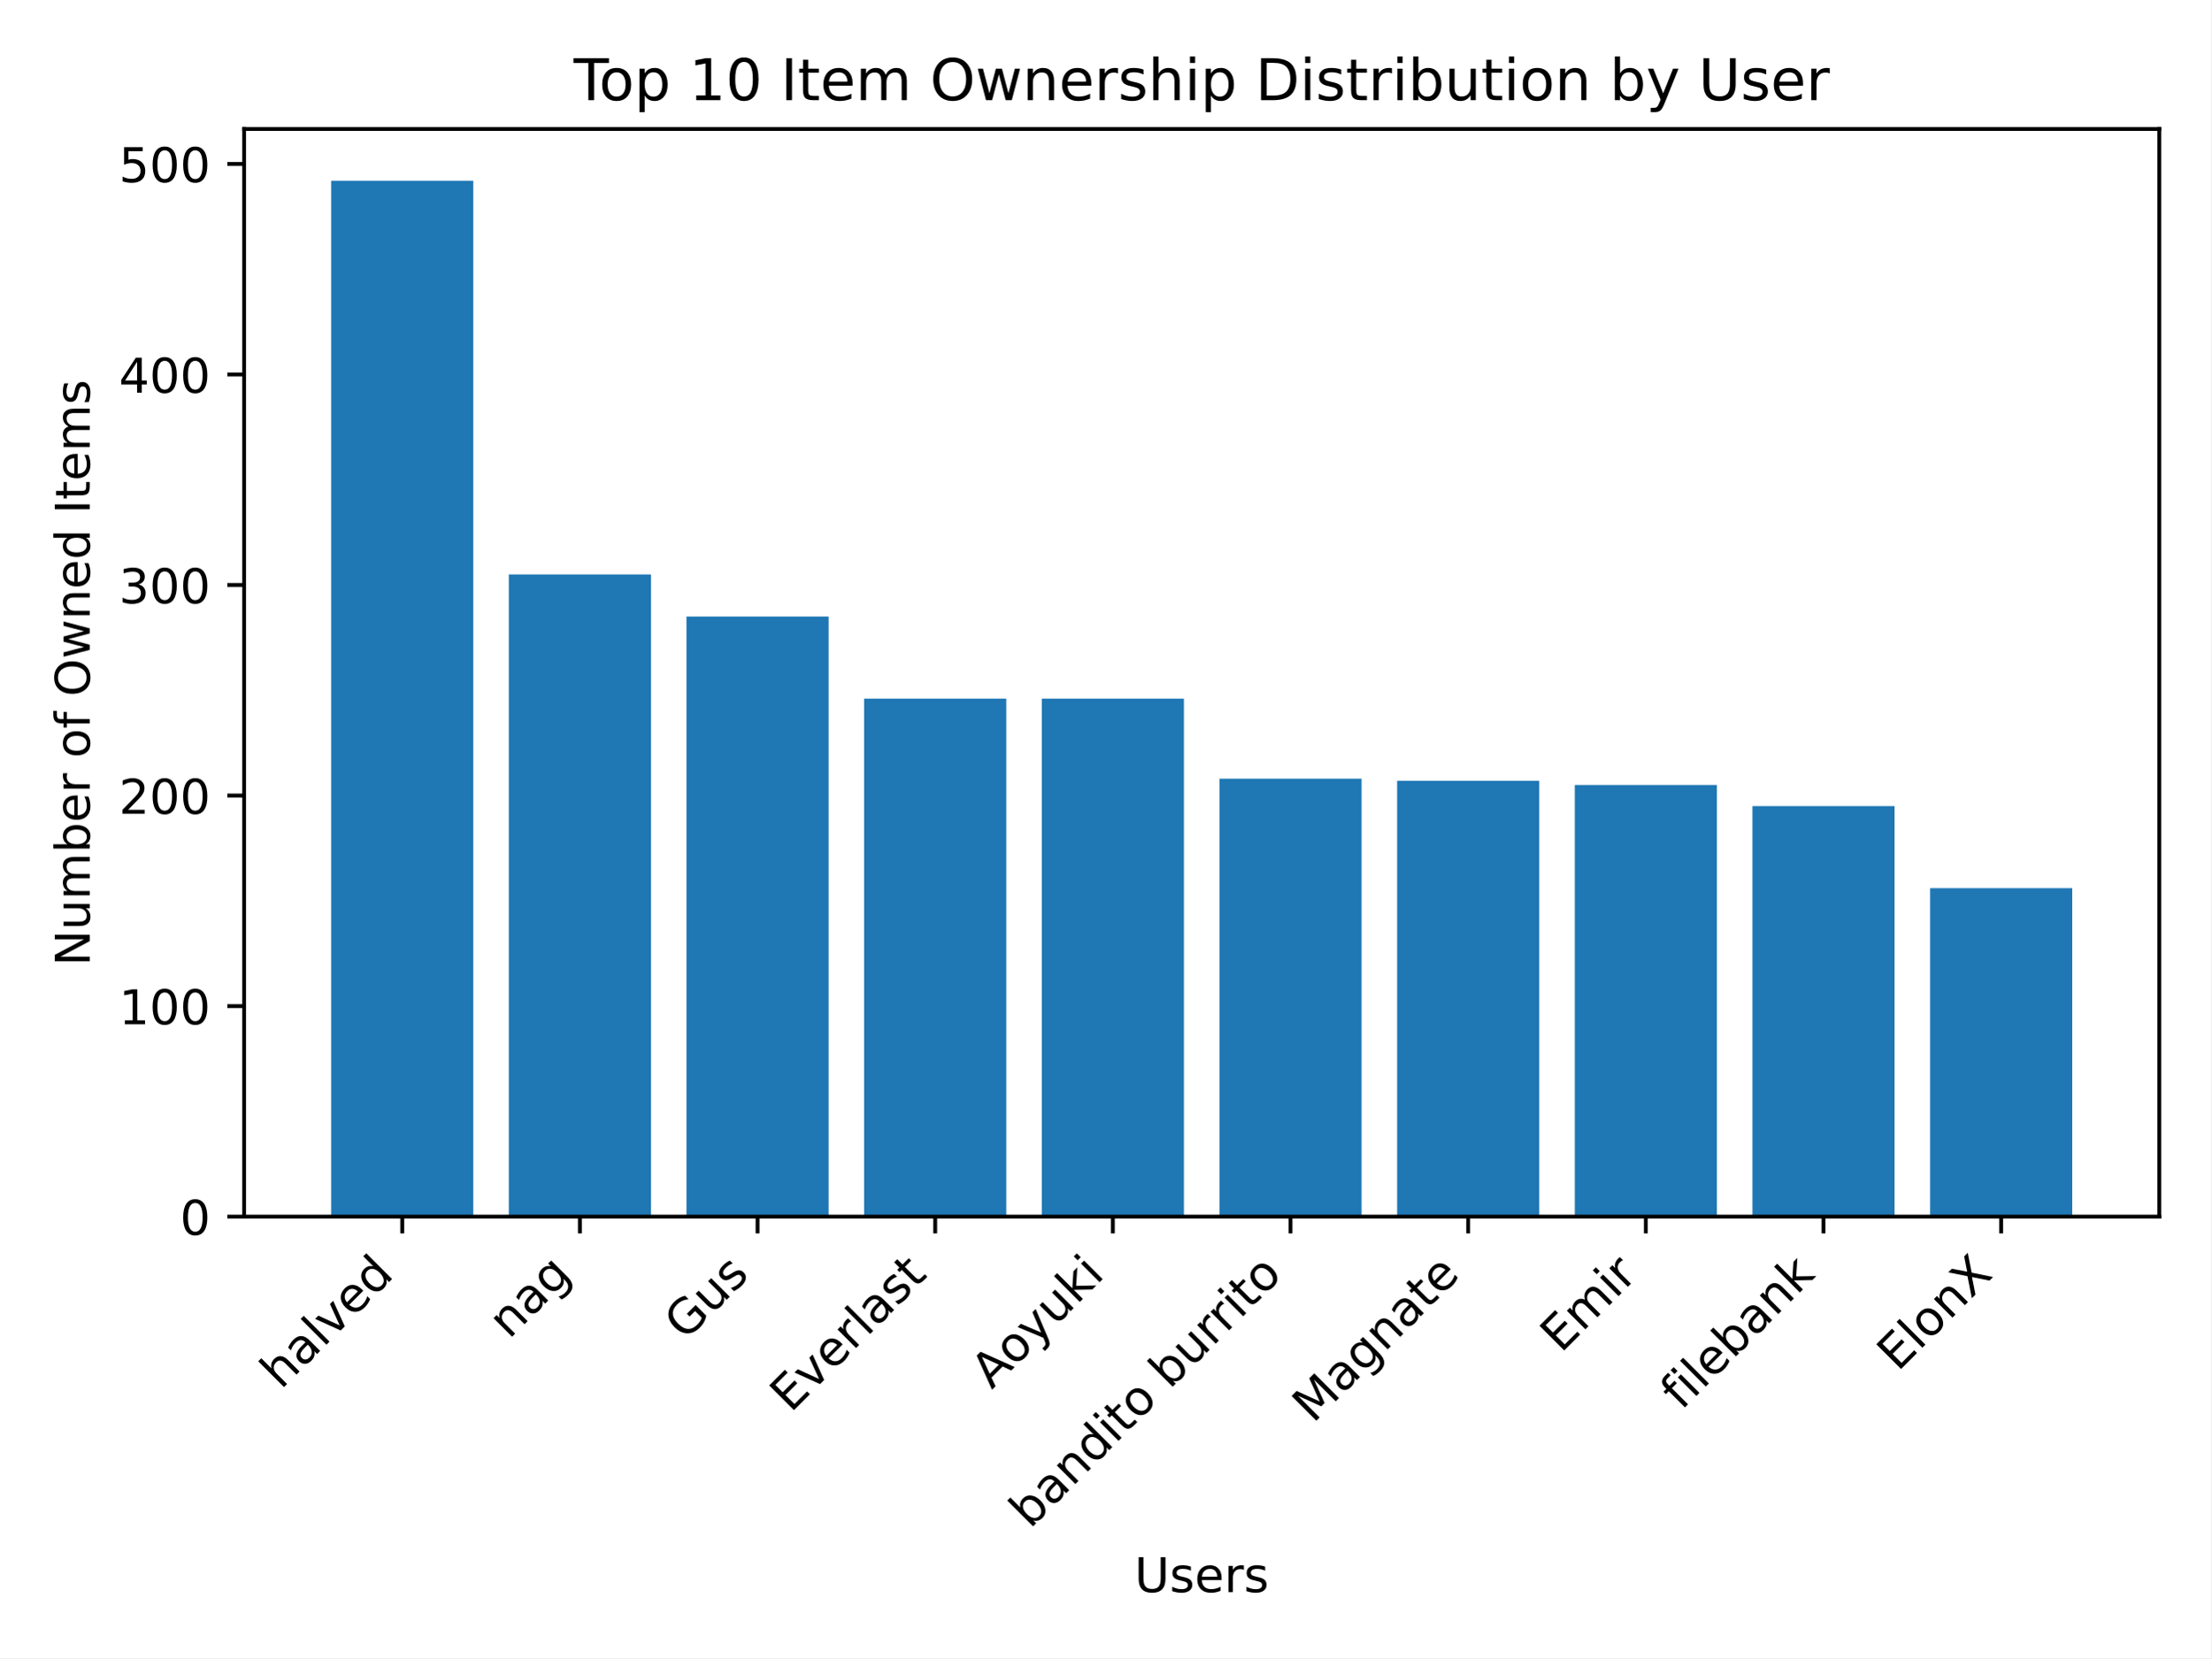
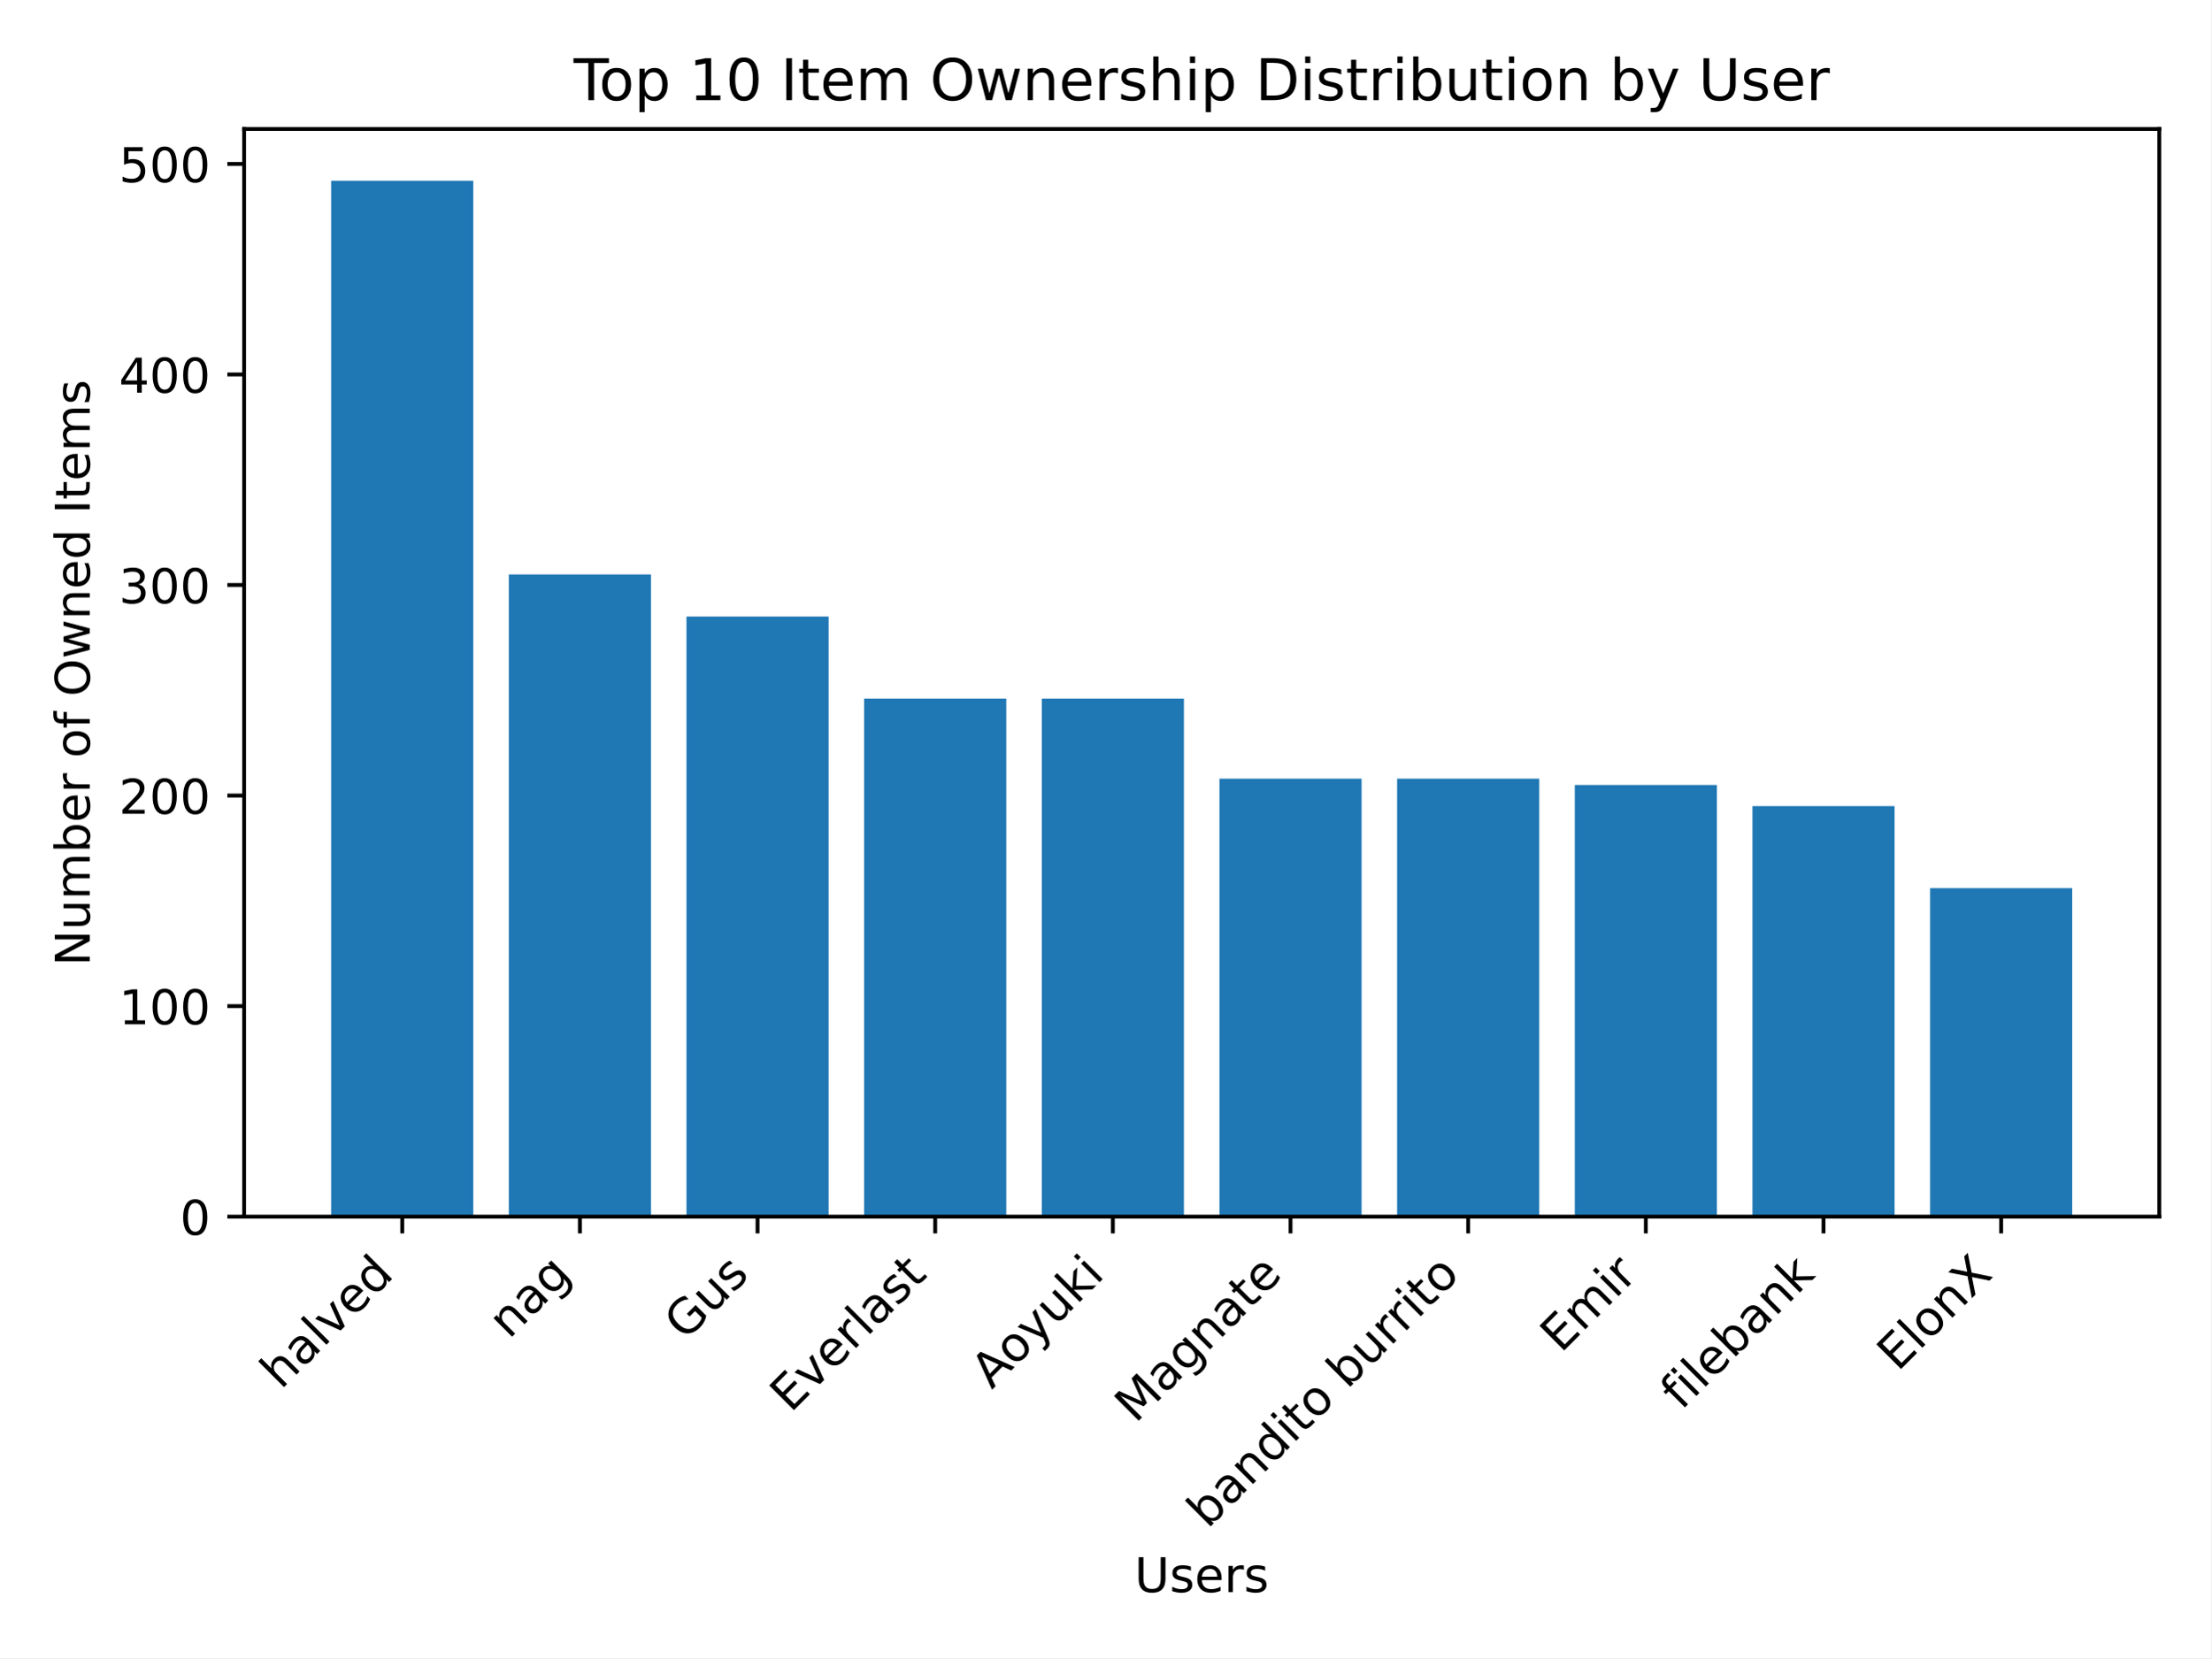
<svg xmlns="http://www.w3.org/2000/svg" xmlns:xlink="http://www.w3.org/1999/xlink" width="460.8pt" height="345.6pt" viewBox="0 0 460.8 345.6" version="1.1">
  <defs>
    <style type="text/css">*{stroke-linejoin: round; stroke-linecap: butt}</style>
  </defs>
  <g id="figure_1">
    <g id="patch_1">
      <path d="M 0 345.6  L 460.8 345.6  L 460.8 0  L 0 0  z " style="fill: #ffffff" />
    </g>
    <g id="axes_1">
      <g id="patch_2">
        <path d="M 50.87 253.581  L 450 253.581  L 450 26.88  L 50.87 26.88  z " style="fill: #ffffff" />
      </g>
      <g id="patch_3">
-         <path d="M 69.012 253.581  L 98.632 253.581  L 98.632 37.675  L 69.012 37.675  z " clip-path="url(#pf23dcf1ade)" style="fill: #1f77b4" />
+         <path d="M 69.012 253.581  L 98.632 253.581  L 98.632 37.675  L 69.012 37.675  z " clip-path="url(#p8bdafb3f10)" style="fill: #1f77b4" />
      </g>
      <g id="patch_4">
-         <path d="M 106.037 253.581  L 135.657 253.581  L 135.657 119.737  L 106.037 119.737  z " clip-path="url(#pf23dcf1ade)" style="fill: #1f77b4" />
+         <path d="M 106.037 253.581  L 135.657 253.581  L 135.657 119.737  L 106.037 119.737  z " clip-path="url(#p8bdafb3f10)" style="fill: #1f77b4" />
      </g>
      <g id="patch_5">
-         <path d="M 143.062 253.581  L 172.682 253.581  L 172.682 128.513  L 143.062 128.513  z " clip-path="url(#pf23dcf1ade)" style="fill: #1f77b4" />
+         <path d="M 143.062 253.581  L 172.682 253.581  L 172.682 128.513  L 143.062 128.513  z " clip-path="url(#p8bdafb3f10)" style="fill: #1f77b4" />
      </g>
      <g id="patch_6">
-         <path d="M 180.087 253.581  L 209.707 253.581  L 209.707 145.628  L 180.087 145.628  z " clip-path="url(#pf23dcf1ade)" style="fill: #1f77b4" />
+         <path d="M 180.087 253.581  L 209.707 253.581  L 209.707 145.628  L 180.087 145.628  z " clip-path="url(#p8bdafb3f10)" style="fill: #1f77b4" />
      </g>
      <g id="patch_7">
-         <path d="M 217.112 253.581  L 246.732 253.581  L 246.732 145.628  L 217.112 145.628  z " clip-path="url(#pf23dcf1ade)" style="fill: #1f77b4" />
+         <path d="M 217.112 253.581  L 246.732 253.581  L 246.732 145.628  L 217.112 145.628  z " clip-path="url(#p8bdafb3f10)" style="fill: #1f77b4" />
      </g>
      <g id="patch_8">
-         <path d="M 254.138 253.581  L 283.758 253.581  L 283.758 162.304  L 254.138 162.304  z " clip-path="url(#pf23dcf1ade)" style="fill: #1f77b4" />
+         <path d="M 254.138 253.581  L 283.758 253.581  L 283.758 162.304  L 254.138 162.304  z " clip-path="url(#p8bdafb3f10)" style="fill: #1f77b4" />
      </g>
      <g id="patch_9">
-         <path d="M 291.163 253.581  L 320.783 253.581  L 320.783 162.742  L 291.163 162.742  z " clip-path="url(#pf23dcf1ade)" style="fill: #1f77b4" />
+         <path d="M 291.163 253.581  L 320.783 253.581  L 320.783 162.304  L 291.163 162.304  z " clip-path="url(#p8bdafb3f10)" style="fill: #1f77b4" />
      </g>
      <g id="patch_10">
-         <path d="M 328.188 253.581  L 357.808 253.581  L 357.808 163.62  L 328.188 163.62  z " clip-path="url(#pf23dcf1ade)" style="fill: #1f77b4" />
+         <path d="M 328.188 253.581  L 357.808 253.581  L 357.808 163.62  L 328.188 163.62  z " clip-path="url(#p8bdafb3f10)" style="fill: #1f77b4" />
      </g>
      <g id="patch_11">
-         <path d="M 365.213 253.581  L 394.833 253.581  L 394.833 168.008  L 365.213 168.008  z " clip-path="url(#pf23dcf1ade)" style="fill: #1f77b4" />
+         <path d="M 365.213 253.581  L 394.833 253.581  L 394.833 168.008  L 365.213 168.008  z " clip-path="url(#p8bdafb3f10)" style="fill: #1f77b4" />
      </g>
      <g id="patch_12">
-         <path d="M 402.238 253.581  L 431.858 253.581  L 431.858 185.123  L 402.238 185.123  z " clip-path="url(#pf23dcf1ade)" style="fill: #1f77b4" />
+         <path d="M 402.238 253.581  L 431.858 253.581  L 431.858 185.123  L 402.238 185.123  z " clip-path="url(#p8bdafb3f10)" style="fill: #1f77b4" />
      </g>
      <g id="matplotlib.axis_1">
        <g id="xtick_1">
          <g id="line2d_1">
            <defs>
-               <path id="m40cb5163a6" d="M 0 0  L 0 3.5  " style="stroke: #000000; stroke-width: 0.8" />
+               <path id="m2447a735e4" d="M 0 0  L 0 3.5  " style="stroke: #000000; stroke-width: 0.8" />
            </defs>
            <g>
-               <use xlink:href="#m40cb5163a6" x="83.822" y="253.581" style="stroke: #000000; stroke-width: 0.8" />
+               <use xlink:href="#m2447a735e4" x="83.822" y="253.581" style="stroke: #000000; stroke-width: 0.8" />
            </g>
          </g>
          <g id="text_1">
            <g transform="translate(58.54764 289.7576) rotate(-45) scale(0.1 -0.1)">
              <defs>
                <path id="DejaVuSans-68" d="M 3513 2113  L 3513 0  L 2938 0  L 2938 2094  Q 2938 2591 2744 2837  Q 2550 3084 2163 3084  Q 1697 3084 1428 2787  Q 1159 2491 1159 1978  L 1159 0  L 581 0  L 581 4863  L 1159 4863  L 1159 2956  Q 1366 3272 1645 3428  Q 1925 3584 2291 3584  Q 2894 3584 3203 3211  Q 3513 2838 3513 2113  z " transform="scale(0.015625)" />
                <path id="DejaVuSans-61" d="M 2194 1759  Q 1497 1759 1228 1600  Q 959 1441 959 1056  Q 959 750 1161 570  Q 1363 391 1709 391  Q 2188 391 2477 730  Q 2766 1069 2766 1631  L 2766 1759  L 2194 1759  z M 3341 1997  L 3341 0  L 2766 0  L 2766 531  Q 2569 213 2275 61  Q 1981 -91 1556 -91  Q 1019 -91 701 211  Q 384 513 384 1019  Q 384 1609 779 1909  Q 1175 2209 1959 2209  L 2766 2209  L 2766 2266  Q 2766 2663 2505 2880  Q 2244 3097 1772 3097  Q 1472 3097 1187 3025  Q 903 2953 641 2809  L 641 3341  Q 956 3463 1253 3523  Q 1550 3584 1831 3584  Q 2591 3584 2966 3190  Q 3341 2797 3341 1997  z " transform="scale(0.015625)" />
                <path id="DejaVuSans-6c" d="M 603 4863  L 1178 4863  L 1178 0  L 603 0  L 603 4863  z " transform="scale(0.015625)" />
                <path id="DejaVuSans-76" d="M 191 3500  L 800 3500  L 1894 563  L 2988 3500  L 3597 3500  L 2284 0  L 1503 0  L 191 3500  z " transform="scale(0.015625)" />
                <path id="DejaVuSans-65" d="M 3597 1894  L 3597 1613  L 953 1613  Q 991 1019 1311 708  Q 1631 397 2203 397  Q 2534 397 2845 478  Q 3156 559 3463 722  L 3463 178  Q 3153 47 2828 -22  Q 2503 -91 2169 -91  Q 1331 -91 842 396  Q 353 884 353 1716  Q 353 2575 817 3079  Q 1281 3584 2069 3584  Q 2775 3584 3186 3129  Q 3597 2675 3597 1894  z M 3022 2063  Q 3016 2534 2758 2815  Q 2500 3097 2075 3097  Q 1594 3097 1305 2825  Q 1016 2553 972 2059  L 3022 2063  z " transform="scale(0.015625)" />
                <path id="DejaVuSans-64" d="M 2906 2969  L 2906 4863  L 3481 4863  L 3481 0  L 2906 0  L 2906 525  Q 2725 213 2448 61  Q 2172 -91 1784 -91  Q 1150 -91 751 415  Q 353 922 353 1747  Q 353 2572 751 3078  Q 1150 3584 1784 3584  Q 2172 3584 2448 3432  Q 2725 3281 2906 2969  z M 947 1747  Q 947 1113 1208 752  Q 1469 391 1925 391  Q 2381 391 2643 752  Q 2906 1113 2906 1747  Q 2906 2381 2643 2742  Q 2381 3103 1925 3103  Q 1469 3103 1208 2742  Q 947 2381 947 1747  z " transform="scale(0.015625)" />
              </defs>
              <use xlink:href="#DejaVuSans-68" />
              <use xlink:href="#DejaVuSans-61" transform="translate(63.37891 0)" />
              <use xlink:href="#DejaVuSans-6c" transform="translate(124.6582 0)" />
              <use xlink:href="#DejaVuSans-76" transform="translate(152.4414 0)" />
              <use xlink:href="#DejaVuSans-65" transform="translate(211.6211 0)" />
              <use xlink:href="#DejaVuSans-64" transform="translate(273.1445 0)" />
            </g>
          </g>
        </g>
        <g id="xtick_2">
          <g id="line2d_2">
            <g>
-               <use xlink:href="#m40cb5163a6" x="120.847" y="253.581" style="stroke: #000000; stroke-width: 0.8" />
+               <use xlink:href="#m2447a735e4" x="120.847" y="253.581" style="stroke: #000000; stroke-width: 0.8" />
            </g>
          </g>
          <g id="text_2">
            <g transform="translate(106.0732 279.257) rotate(-45) scale(0.1 -0.1)">
              <defs>
                <path id="DejaVuSans-6e" d="M 3513 2113  L 3513 0  L 2938 0  L 2938 2094  Q 2938 2591 2744 2837  Q 2550 3084 2163 3084  Q 1697 3084 1428 2787  Q 1159 2491 1159 1978  L 1159 0  L 581 0  L 581 3500  L 1159 3500  L 1159 2956  Q 1366 3272 1645 3428  Q 1925 3584 2291 3584  Q 2894 3584 3203 3211  Q 3513 2838 3513 2113  z " transform="scale(0.015625)" />
                <path id="DejaVuSans-67" d="M 2906 1791  Q 2906 2416 2648 2759  Q 2391 3103 1925 3103  Q 1463 3103 1205 2759  Q 947 2416 947 1791  Q 947 1169 1205 825  Q 1463 481 1925 481  Q 2391 481 2648 825  Q 2906 1169 2906 1791  z M 3481 434  Q 3481 -459 3084 -895  Q 2688 -1331 1869 -1331  Q 1566 -1331 1297 -1286  Q 1028 -1241 775 -1147  L 775 -588  Q 1028 -725 1275 -790  Q 1522 -856 1778 -856  Q 2344 -856 2625 -561  Q 2906 -266 2906 331  L 2906 616  Q 2728 306 2450 153  Q 2172 0 1784 0  Q 1141 0 747 490  Q 353 981 353 1791  Q 353 2603 747 3093  Q 1141 3584 1784 3584  Q 2172 3584 2450 3431  Q 2728 3278 2906 2969  L 2906 3500  L 3481 3500  L 3481 434  z " transform="scale(0.015625)" />
              </defs>
              <use xlink:href="#DejaVuSans-6e" />
              <use xlink:href="#DejaVuSans-61" transform="translate(63.37891 0)" />
              <use xlink:href="#DejaVuSans-67" transform="translate(124.6582 0)" />
            </g>
          </g>
        </g>
        <g id="xtick_3">
          <g id="line2d_3">
            <g>
-               <use xlink:href="#m40cb5163a6" x="157.872" y="253.581" style="stroke: #000000; stroke-width: 0.8" />
+               <use xlink:href="#m2447a735e4" x="157.872" y="253.581" style="stroke: #000000; stroke-width: 0.8" />
            </g>
          </g>
          <g id="text_3">
            <g transform="translate(142.758 279.5973) rotate(-45) scale(0.1 -0.1)">
              <defs>
                <path id="DejaVuSans-47" d="M 3809 666  L 3809 1919  L 2778 1919  L 2778 2438  L 4434 2438  L 4434 434  Q 4069 175 3628 42  Q 3188 -91 2688 -91  Q 1594 -91 976 548  Q 359 1188 359 2328  Q 359 3472 976 4111  Q 1594 4750 2688 4750  Q 3144 4750 3555 4637  Q 3966 4525 4313 4306  L 4313 3634  Q 3963 3931 3569 4081  Q 3175 4231 2741 4231  Q 1884 4231 1454 3753  Q 1025 3275 1025 2328  Q 1025 1384 1454 906  Q 1884 428 2741 428  Q 3075 428 3337 486  Q 3600 544 3809 666  z " transform="scale(0.015625)" />
                <path id="DejaVuSans-75" d="M 544 1381  L 544 3500  L 1119 3500  L 1119 1403  Q 1119 906 1312 657  Q 1506 409 1894 409  Q 2359 409 2629 706  Q 2900 1003 2900 1516  L 2900 3500  L 3475 3500  L 3475 0  L 2900 0  L 2900 538  Q 2691 219 2414 64  Q 2138 -91 1772 -91  Q 1169 -91 856 284  Q 544 659 544 1381  z M 1991 3584  L 1991 3584  z " transform="scale(0.015625)" />
                <path id="DejaVuSans-73" d="M 2834 3397  L 2834 2853  Q 2591 2978 2328 3040  Q 2066 3103 1784 3103  Q 1356 3103 1142 2972  Q 928 2841 928 2578  Q 928 2378 1081 2264  Q 1234 2150 1697 2047  L 1894 2003  Q 2506 1872 2764 1633  Q 3022 1394 3022 966  Q 3022 478 2636 193  Q 2250 -91 1575 -91  Q 1294 -91 989 -36  Q 684 19 347 128  L 347 722  Q 666 556 975 473  Q 1284 391 1588 391  Q 1994 391 2212 530  Q 2431 669 2431 922  Q 2431 1156 2273 1281  Q 2116 1406 1581 1522  L 1381 1569  Q 847 1681 609 1914  Q 372 2147 372 2553  Q 372 3047 722 3315  Q 1072 3584 1716 3584  Q 2034 3584 2315 3537  Q 2597 3491 2834 3397  z " transform="scale(0.015625)" />
              </defs>
              <use xlink:href="#DejaVuSans-47" />
              <use xlink:href="#DejaVuSans-75" transform="translate(77.49023 0)" />
              <use xlink:href="#DejaVuSans-73" transform="translate(140.8691 0)" />
            </g>
          </g>
        </g>
        <g id="xtick_4">
          <g id="line2d_4">
            <g>
-               <use xlink:href="#m40cb5163a6" x="194.897" y="253.581" style="stroke: #000000; stroke-width: 0.8" />
+               <use xlink:href="#m2447a735e4" x="194.897" y="253.581" style="stroke: #000000; stroke-width: 0.8" />
            </g>
          </g>
          <g id="text_4">
            <g transform="translate(164.7625 294.6178) rotate(-45) scale(0.1 -0.1)">
              <defs>
                <path id="DejaVuSans-45" d="M 628 4666  L 3578 4666  L 3578 4134  L 1259 4134  L 1259 2753  L 3481 2753  L 3481 2222  L 1259 2222  L 1259 531  L 3634 531  L 3634 0  L 628 0  L 628 4666  z " transform="scale(0.015625)" />
                <path id="DejaVuSans-72" d="M 2631 2963  Q 2534 3019 2420 3045  Q 2306 3072 2169 3072  Q 1681 3072 1420 2755  Q 1159 2438 1159 1844  L 1159 0  L 581 0  L 581 3500  L 1159 3500  L 1159 2956  Q 1341 3275 1631 3429  Q 1922 3584 2338 3584  Q 2397 3584 2469 3576  Q 2541 3569 2628 3553  L 2631 2963  z " transform="scale(0.015625)" />
                <path id="DejaVuSans-74" d="M 1172 4494  L 1172 3500  L 2356 3500  L 2356 3053  L 1172 3053  L 1172 1153  Q 1172 725 1289 603  Q 1406 481 1766 481  L 2356 481  L 2356 0  L 1766 0  Q 1100 0 847 248  Q 594 497 594 1153  L 594 3053  L 172 3053  L 172 3500  L 594 3500  L 594 4494  L 1172 4494  z " transform="scale(0.015625)" />
              </defs>
              <use xlink:href="#DejaVuSans-45" />
              <use xlink:href="#DejaVuSans-76" transform="translate(63.18359 0)" />
              <use xlink:href="#DejaVuSans-65" transform="translate(122.3633 0)" />
              <use xlink:href="#DejaVuSans-72" transform="translate(183.8867 0)" />
              <use xlink:href="#DejaVuSans-6c" transform="translate(225 0)" />
              <use xlink:href="#DejaVuSans-61" transform="translate(252.7832 0)" />
              <use xlink:href="#DejaVuSans-73" transform="translate(314.0625 0)" />
              <use xlink:href="#DejaVuSans-74" transform="translate(366.1621 0)" />
            </g>
          </g>
        </g>
        <g id="xtick_5">
          <g id="line2d_5">
            <g>
-               <use xlink:href="#m40cb5163a6" x="231.922" y="253.581" style="stroke: #000000; stroke-width: 0.8" />
+               <use xlink:href="#m2447a735e4" x="231.922" y="253.581" style="stroke: #000000; stroke-width: 0.8" />
            </g>
          </g>
          <g id="text_5">
            <g transform="translate(206.6865 289.7189) rotate(-45) scale(0.1 -0.1)">
              <defs>
                <path id="DejaVuSans-41" d="M 2188 4044  L 1331 1722  L 3047 1722  L 2188 4044  z M 1831 4666  L 2547 4666  L 4325 0  L 3669 0  L 3244 1197  L 1141 1197  L 716 0  L 50 0  L 1831 4666  z " transform="scale(0.015625)" />
                <path id="DejaVuSans-6f" d="M 1959 3097  Q 1497 3097 1228 2736  Q 959 2375 959 1747  Q 959 1119 1226 758  Q 1494 397 1959 397  Q 2419 397 2687 759  Q 2956 1122 2956 1747  Q 2956 2369 2687 2733  Q 2419 3097 1959 3097  z M 1959 3584  Q 2709 3584 3137 3096  Q 3566 2609 3566 1747  Q 3566 888 3137 398  Q 2709 -91 1959 -91  Q 1206 -91 779 398  Q 353 888 353 1747  Q 353 2609 779 3096  Q 1206 3584 1959 3584  z " transform="scale(0.015625)" />
                <path id="DejaVuSans-79" d="M 2059 -325  Q 1816 -950 1584 -1140  Q 1353 -1331 966 -1331  L 506 -1331  L 506 -850  L 844 -850  Q 1081 -850 1212 -737  Q 1344 -625 1503 -206  L 1606 56  L 191 3500  L 800 3500  L 1894 763  L 2988 3500  L 3597 3500  L 2059 -325  z " transform="scale(0.015625)" />
                <path id="DejaVuSans-6b" d="M 581 4863  L 1159 4863  L 1159 1991  L 2875 3500  L 3609 3500  L 1753 1863  L 3688 0  L 2938 0  L 1159 1709  L 1159 0  L 581 0  L 581 4863  z " transform="scale(0.015625)" />
                <path id="DejaVuSans-69" d="M 603 3500  L 1178 3500  L 1178 0  L 603 0  L 603 3500  z M 603 4863  L 1178 4863  L 1178 4134  L 603 4134  L 603 4863  z " transform="scale(0.015625)" />
              </defs>
              <use xlink:href="#DejaVuSans-41" />
              <use xlink:href="#DejaVuSans-6f" transform="translate(66.6582 0)" />
              <use xlink:href="#DejaVuSans-79" transform="translate(127.8398 0)" />
              <use xlink:href="#DejaVuSans-75" transform="translate(187.0195 0)" />
              <use xlink:href="#DejaVuSans-6b" transform="translate(250.3984 0)" />
              <use xlink:href="#DejaVuSans-69" transform="translate(308.3086 0)" />
            </g>
          </g>
        </g>
        <g id="xtick_6">
          <g id="line2d_6">
            <g>
-               <use xlink:href="#m40cb5163a6" x="268.948" y="253.581" style="stroke: #000000; stroke-width: 0.8" />
+               <use xlink:href="#m2447a735e4" x="268.948" y="253.581" style="stroke: #000000; stroke-width: 0.8" />
            </g>
          </g>
          <g id="text_6">
-             <g transform="translate(214.6506 318.7799) rotate(-45) scale(0.1 -0.1)">
+             <g transform="translate(236.6162 296.8143) rotate(-45) scale(0.1 -0.1)">
+               <defs>
+                 <path id="DejaVuSans-4d" d="M 628 4666  L 1569 4666  L 2759 1491  L 3956 4666  L 4897 4666  L 4897 0  L 4281 0  L 4281 4097  L 3078 897  L 2444 897  L 1241 4097  L 1241 0  L 628 0  L 628 4666  z " transform="scale(0.015625)" />
+               </defs>
+               <use xlink:href="#DejaVuSans-4d" />
+               <use xlink:href="#DejaVuSans-61" transform="translate(86.2793 0)" />
+               <use xlink:href="#DejaVuSans-67" transform="translate(147.5586 0)" />
+               <use xlink:href="#DejaVuSans-6e" transform="translate(211.0352 0)" />
+               <use xlink:href="#DejaVuSans-61" transform="translate(274.4141 0)" />
+               <use xlink:href="#DejaVuSans-74" transform="translate(335.6934 0)" />
+               <use xlink:href="#DejaVuSans-65" transform="translate(374.9023 0)" />
+             </g>
+           </g>
+         </g>
+         <g id="xtick_7">
+           <g id="line2d_7">
+             <g>
+               <use xlink:href="#m2447a735e4" x="305.973" y="253.581" style="stroke: #000000; stroke-width: 0.8" />
+             </g>
+           </g>
+           <g id="text_7">
+             <g transform="translate(251.6756 318.7799) rotate(-45) scale(0.1 -0.1)">
              <defs>
                <path id="DejaVuSans-62" d="M 3116 1747  Q 3116 2381 2855 2742  Q 2594 3103 2138 3103  Q 1681 3103 1420 2742  Q 1159 2381 1159 1747  Q 1159 1113 1420 752  Q 1681 391 2138 391  Q 2594 391 2855 752  Q 3116 1113 3116 1747  z M 1159 2969  Q 1341 3281 1617 3432  Q 1894 3584 2278 3584  Q 2916 3584 3314 3078  Q 3713 2572 3713 1747  Q 3713 922 3314 415  Q 2916 -91 2278 -91  Q 1894 -91 1617 61  Q 1341 213 1159 525  L 1159 0  L 581 0  L 581 4863  L 1159 4863  L 1159 2969  z " transform="scale(0.015625)" />
                <path id="DejaVuSans-20" transform="scale(0.015625)" />
              </defs>
              <use xlink:href="#DejaVuSans-62" />
              <use xlink:href="#DejaVuSans-61" transform="translate(63.47656 0)" />
              <use xlink:href="#DejaVuSans-6e" transform="translate(124.7559 0)" />
              <use xlink:href="#DejaVuSans-64" transform="translate(188.1348 0)" />
              <use xlink:href="#DejaVuSans-69" transform="translate(251.6113 0)" />
              <use xlink:href="#DejaVuSans-74" transform="translate(279.3945 0)" />
              <use xlink:href="#DejaVuSans-6f" transform="translate(318.6035 0)" />
              <use xlink:href="#DejaVuSans-20" transform="translate(379.7852 0)" />
              <use xlink:href="#DejaVuSans-62" transform="translate(411.5723 0)" />
              <use xlink:href="#DejaVuSans-75" transform="translate(475.0488 0)" />
              <use xlink:href="#DejaVuSans-72" transform="translate(538.4277 0)" />
              <use xlink:href="#DejaVuSans-72" transform="translate(577.791 0)" />
              <use xlink:href="#DejaVuSans-69" transform="translate(618.9043 0)" />
              <use xlink:href="#DejaVuSans-74" transform="translate(646.6875 0)" />
              <use xlink:href="#DejaVuSans-6f" transform="translate(685.8965 0)" />
            </g>
          </g>
        </g>
-         <g id="xtick_7">
-           <g id="line2d_7">
-             <g>
-               <use xlink:href="#m40cb5163a6" x="305.973" y="253.581" style="stroke: #000000; stroke-width: 0.8" />
-             </g>
-           </g>
-           <g id="text_7">
-             <g transform="translate(273.6412 296.8143) rotate(-45) scale(0.1 -0.1)">
-               <defs>
-                 <path id="DejaVuSans-4d" d="M 628 4666  L 1569 4666  L 2759 1491  L 3956 4666  L 4897 4666  L 4897 0  L 4281 0  L 4281 4097  L 3078 897  L 2444 897  L 1241 4097  L 1241 0  L 628 0  L 628 4666  z " transform="scale(0.015625)" />
-               </defs>
-               <use xlink:href="#DejaVuSans-4d" />
-               <use xlink:href="#DejaVuSans-61" transform="translate(86.2793 0)" />
-               <use xlink:href="#DejaVuSans-67" transform="translate(147.5586 0)" />
-               <use xlink:href="#DejaVuSans-6e" transform="translate(211.0352 0)" />
-               <use xlink:href="#DejaVuSans-61" transform="translate(274.4141 0)" />
-               <use xlink:href="#DejaVuSans-74" transform="translate(335.6934 0)" />
-               <use xlink:href="#DejaVuSans-65" transform="translate(374.9023 0)" />
-             </g>
-           </g>
-         </g>
        <g id="xtick_8">
          <g id="line2d_8">
            <g>
-               <use xlink:href="#m40cb5163a6" x="342.998" y="253.581" style="stroke: #000000; stroke-width: 0.8" />
+               <use xlink:href="#m2447a735e4" x="342.998" y="253.581" style="stroke: #000000; stroke-width: 0.8" />
            </g>
          </g>
          <g id="text_8">
            <g transform="translate(325.3001 282.1805) rotate(-45) scale(0.1 -0.1)">
              <defs>
                <path id="DejaVuSans-6d" d="M 3328 2828  Q 3544 3216 3844 3400  Q 4144 3584 4550 3584  Q 5097 3584 5394 3201  Q 5691 2819 5691 2113  L 5691 0  L 5113 0  L 5113 2094  Q 5113 2597 4934 2840  Q 4756 3084 4391 3084  Q 3944 3084 3684 2787  Q 3425 2491 3425 1978  L 3425 0  L 2847 0  L 2847 2094  Q 2847 2600 2669 2842  Q 2491 3084 2119 3084  Q 1678 3084 1418 2786  Q 1159 2488 1159 1978  L 1159 0  L 581 0  L 581 3500  L 1159 3500  L 1159 2956  Q 1356 3278 1631 3431  Q 1906 3584 2284 3584  Q 2666 3584 2933 3390  Q 3200 3197 3328 2828  z " transform="scale(0.015625)" />
              </defs>
              <use xlink:href="#DejaVuSans-45" />
              <use xlink:href="#DejaVuSans-6d" transform="translate(63.18359 0)" />
              <use xlink:href="#DejaVuSans-69" transform="translate(160.5957 0)" />
              <use xlink:href="#DejaVuSans-72" transform="translate(188.3789 0)" />
            </g>
          </g>
        </g>
        <g id="xtick_9">
          <g id="line2d_9">
            <g>
-               <use xlink:href="#m40cb5163a6" x="380.023" y="253.581" style="stroke: #000000; stroke-width: 0.8" />
+               <use xlink:href="#m2447a735e4" x="380.023" y="253.581" style="stroke: #000000; stroke-width: 0.8" />
            </g>
          </g>
          <g id="text_9">
            <g transform="translate(350.3849 294.1206) rotate(-45) scale(0.1 -0.1)">
              <defs>
                <path id="DejaVuSans-66" d="M 2375 4863  L 2375 4384  L 1825 4384  Q 1516 4384 1395 4259  Q 1275 4134 1275 3809  L 1275 3500  L 2222 3500  L 2222 3053  L 1275 3053  L 1275 0  L 697 0  L 697 3053  L 147 3053  L 147 3500  L 697 3500  L 697 3744  Q 697 4328 969 4595  Q 1241 4863 1831 4863  L 2375 4863  z " transform="scale(0.015625)" />
              </defs>
              <use xlink:href="#DejaVuSans-66" />
              <use xlink:href="#DejaVuSans-69" transform="translate(35.20508 0)" />
              <use xlink:href="#DejaVuSans-6c" transform="translate(62.98828 0)" />
              <use xlink:href="#DejaVuSans-65" transform="translate(90.77148 0)" />
              <use xlink:href="#DejaVuSans-62" transform="translate(152.2949 0)" />
              <use xlink:href="#DejaVuSans-61" transform="translate(215.7715 0)" />
              <use xlink:href="#DejaVuSans-6e" transform="translate(277.0508 0)" />
              <use xlink:href="#DejaVuSans-6b" transform="translate(340.4297 0)" />
            </g>
          </g>
        </g>
        <g id="xtick_10">
          <g id="line2d_10">
            <g>
-               <use xlink:href="#m40cb5163a6" x="417.048" y="253.581" style="stroke: #000000; stroke-width: 0.8" />
+               <use xlink:href="#m2447a735e4" x="417.048" y="253.581" style="stroke: #000000; stroke-width: 0.8" />
            </g>
          </g>
          <g id="text_10">
            <g transform="translate(395.4931 286.0375) rotate(-45) scale(0.1 -0.1)">
              <defs>
                <path id="DejaVuSans-58" d="M 403 4666  L 1081 4666  L 2241 2931  L 3406 4666  L 4084 4666  L 2584 2425  L 4184 0  L 3506 0  L 2194 1984  L 872 0  L 191 0  L 1856 2491  L 403 4666  z " transform="scale(0.015625)" />
              </defs>
              <use xlink:href="#DejaVuSans-45" />
              <use xlink:href="#DejaVuSans-6c" transform="translate(63.18359 0)" />
              <use xlink:href="#DejaVuSans-6f" transform="translate(90.9668 0)" />
              <use xlink:href="#DejaVuSans-6e" transform="translate(152.1484 0)" />
              <use xlink:href="#DejaVuSans-58" transform="translate(215.5273 0)" />
            </g>
          </g>
        </g>
        <g id="text_11">
          <g transform="translate(236.4342 331.8489) scale(0.1 -0.1)">
            <defs>
              <path id="DejaVuSans-55" d="M 556 4666  L 1191 4666  L 1191 1831  Q 1191 1081 1462 751  Q 1734 422 2344 422  Q 2950 422 3222 751  Q 3494 1081 3494 1831  L 3494 4666  L 4128 4666  L 4128 1753  Q 4128 841 3676 375  Q 3225 -91 2344 -91  Q 1459 -91 1007 375  Q 556 841 556 1753  L 556 4666  z " transform="scale(0.015625)" />
            </defs>
            <use xlink:href="#DejaVuSans-55" />
            <use xlink:href="#DejaVuSans-73" transform="translate(73.19336 0)" />
            <use xlink:href="#DejaVuSans-65" transform="translate(125.293 0)" />
            <use xlink:href="#DejaVuSans-72" transform="translate(186.8164 0)" />
            <use xlink:href="#DejaVuSans-73" transform="translate(227.9297 0)" />
          </g>
        </g>
      </g>
      <g id="matplotlib.axis_2">
        <g id="ytick_1">
          <g id="line2d_11">
            <defs>
-               <path id="me5377b6a39" d="M 0 0  L -3.5 0  " style="stroke: #000000; stroke-width: 0.8" />
+               <path id="m8c5fc224ef" d="M 0 0  L -3.5 0  " style="stroke: #000000; stroke-width: 0.8" />
            </defs>
            <g>
-               <use xlink:href="#me5377b6a39" x="50.87" y="253.581" style="stroke: #000000; stroke-width: 0.8" />
+               <use xlink:href="#m8c5fc224ef" x="50.87" y="253.581" style="stroke: #000000; stroke-width: 0.8" />
            </g>
          </g>
          <g id="text_12">
            <g transform="translate(37.5075 257.3798) scale(0.1 -0.1)">
              <defs>
                <path id="DejaVuSans-30" d="M 2034 4250  Q 1547 4250 1301 3770  Q 1056 3291 1056 2328  Q 1056 1369 1301 889  Q 1547 409 2034 409  Q 2525 409 2770 889  Q 3016 1369 3016 2328  Q 3016 3291 2770 3770  Q 2525 4250 2034 4250  z M 2034 4750  Q 2819 4750 3233 4129  Q 3647 3509 3647 2328  Q 3647 1150 3233 529  Q 2819 -91 2034 -91  Q 1250 -91 836 529  Q 422 1150 422 2328  Q 422 3509 836 4129  Q 1250 4750 2034 4750  z " transform="scale(0.015625)" />
              </defs>
              <use xlink:href="#DejaVuSans-30" />
            </g>
          </g>
        </g>
        <g id="ytick_2">
          <g id="line2d_12">
            <g>
-               <use xlink:href="#me5377b6a39" x="50.87" y="209.697" style="stroke: #000000; stroke-width: 0.8" />
+               <use xlink:href="#m8c5fc224ef" x="50.87" y="209.697" style="stroke: #000000; stroke-width: 0.8" />
            </g>
          </g>
          <g id="text_13">
            <g transform="translate(24.7825 213.4966) scale(0.1 -0.1)">
              <defs>
                <path id="DejaVuSans-31" d="M 794 531  L 1825 531  L 1825 4091  L 703 3866  L 703 4441  L 1819 4666  L 2450 4666  L 2450 531  L 3481 531  L 3481 0  L 794 0  L 794 531  z " transform="scale(0.015625)" />
              </defs>
              <use xlink:href="#DejaVuSans-31" />
              <use xlink:href="#DejaVuSans-30" transform="translate(63.62305 0)" />
              <use xlink:href="#DejaVuSans-30" transform="translate(127.2461 0)" />
            </g>
          </g>
        </g>
        <g id="ytick_3">
          <g id="line2d_13">
            <g>
-               <use xlink:href="#me5377b6a39" x="50.87" y="165.814" style="stroke: #000000; stroke-width: 0.8" />
+               <use xlink:href="#m8c5fc224ef" x="50.87" y="165.814" style="stroke: #000000; stroke-width: 0.8" />
            </g>
          </g>
          <g id="text_14">
            <g transform="translate(24.7825 169.6134) scale(0.1 -0.1)">
              <defs>
                <path id="DejaVuSans-32" d="M 1228 531  L 3431 531  L 3431 0  L 469 0  L 469 531  Q 828 903 1448 1529  Q 2069 2156 2228 2338  Q 2531 2678 2651 2914  Q 2772 3150 2772 3378  Q 2772 3750 2511 3984  Q 2250 4219 1831 4219  Q 1534 4219 1204 4116  Q 875 4013 500 3803  L 500 4441  Q 881 4594 1212 4672  Q 1544 4750 1819 4750  Q 2544 4750 2975 4387  Q 3406 4025 3406 3419  Q 3406 3131 3298 2873  Q 3191 2616 2906 2266  Q 2828 2175 2409 1742  Q 1991 1309 1228 531  z " transform="scale(0.015625)" />
              </defs>
              <use xlink:href="#DejaVuSans-32" />
              <use xlink:href="#DejaVuSans-30" transform="translate(63.62305 0)" />
              <use xlink:href="#DejaVuSans-30" transform="translate(127.2461 0)" />
            </g>
          </g>
        </g>
        <g id="ytick_4">
          <g id="line2d_14">
            <g>
-               <use xlink:href="#me5377b6a39" x="50.87" y="121.931" style="stroke: #000000; stroke-width: 0.8" />
+               <use xlink:href="#m8c5fc224ef" x="50.87" y="121.931" style="stroke: #000000; stroke-width: 0.8" />
            </g>
          </g>
          <g id="text_15">
            <g transform="translate(24.7825 125.7302) scale(0.1 -0.1)">
              <defs>
                <path id="DejaVuSans-33" d="M 2597 2516  Q 3050 2419 3304 2112  Q 3559 1806 3559 1356  Q 3559 666 3084 287  Q 2609 -91 1734 -91  Q 1441 -91 1130 -33  Q 819 25 488 141  L 488 750  Q 750 597 1062 519  Q 1375 441 1716 441  Q 2309 441 2620 675  Q 2931 909 2931 1356  Q 2931 1769 2642 2001  Q 2353 2234 1838 2234  L 1294 2234  L 1294 2753  L 1863 2753  Q 2328 2753 2575 2939  Q 2822 3125 2822 3475  Q 2822 3834 2567 4026  Q 2313 4219 1838 4219  Q 1578 4219 1281 4162  Q 984 4106 628 3988  L 628 4550  Q 988 4650 1302 4700  Q 1616 4750 1894 4750  Q 2613 4750 3031 4423  Q 3450 4097 3450 3541  Q 3450 3153 3228 2886  Q 3006 2619 2597 2516  z " transform="scale(0.015625)" />
              </defs>
              <use xlink:href="#DejaVuSans-33" />
              <use xlink:href="#DejaVuSans-30" transform="translate(63.62305 0)" />
              <use xlink:href="#DejaVuSans-30" transform="translate(127.2461 0)" />
            </g>
          </g>
        </g>
        <g id="ytick_5">
          <g id="line2d_15">
            <g>
-               <use xlink:href="#me5377b6a39" x="50.87" y="78.048" style="stroke: #000000; stroke-width: 0.8" />
+               <use xlink:href="#m8c5fc224ef" x="50.87" y="78.048" style="stroke: #000000; stroke-width: 0.8" />
            </g>
          </g>
          <g id="text_16">
            <g transform="translate(24.7825 81.84702) scale(0.1 -0.1)">
              <defs>
                <path id="DejaVuSans-34" d="M 2419 4116  L 825 1625  L 2419 1625  L 2419 4116  z M 2253 4666  L 3047 4666  L 3047 1625  L 3713 1625  L 3713 1100  L 3047 1100  L 3047 0  L 2419 0  L 2419 1100  L 313 1100  L 313 1709  L 2253 4666  z " transform="scale(0.015625)" />
              </defs>
              <use xlink:href="#DejaVuSans-34" />
              <use xlink:href="#DejaVuSans-30" transform="translate(63.62305 0)" />
              <use xlink:href="#DejaVuSans-30" transform="translate(127.2461 0)" />
            </g>
          </g>
        </g>
        <g id="ytick_6">
          <g id="line2d_16">
            <g>
-               <use xlink:href="#me5377b6a39" x="50.87" y="34.165" style="stroke: #000000; stroke-width: 0.8" />
+               <use xlink:href="#m8c5fc224ef" x="50.87" y="34.165" style="stroke: #000000; stroke-width: 0.8" />
            </g>
          </g>
          <g id="text_17">
            <g transform="translate(24.7825 37.96383) scale(0.1 -0.1)">
              <defs>
                <path id="DejaVuSans-35" d="M 691 4666  L 3169 4666  L 3169 4134  L 1269 4134  L 1269 2991  Q 1406 3038 1543 3061  Q 1681 3084 1819 3084  Q 2600 3084 3056 2656  Q 3513 2228 3513 1497  Q 3513 744 3044 326  Q 2575 -91 1722 -91  Q 1428 -91 1123 -41  Q 819 9 494 109  L 494 744  Q 775 591 1075 516  Q 1375 441 1709 441  Q 2250 441 2565 725  Q 2881 1009 2881 1497  Q 2881 1984 2565 2268  Q 2250 2553 1709 2553  Q 1456 2553 1204 2497  Q 953 2441 691 2322  L 691 4666  z " transform="scale(0.015625)" />
              </defs>
              <use xlink:href="#DejaVuSans-35" />
              <use xlink:href="#DejaVuSans-30" transform="translate(63.62305 0)" />
              <use xlink:href="#DejaVuSans-30" transform="translate(127.2461 0)" />
            </g>
          </g>
        </g>
        <g id="text_18">
          <g transform="translate(18.70281 201.3342) rotate(-90) scale(0.1 -0.1)">
            <defs>
              <path id="DejaVuSans-4e" d="M 628 4666  L 1478 4666  L 3547 763  L 3547 4666  L 4159 4666  L 4159 0  L 3309 0  L 1241 3903  L 1241 0  L 628 0  L 628 4666  z " transform="scale(0.015625)" />
              <path id="DejaVuSans-4f" d="M 2522 4238  Q 1834 4238 1429 3725  Q 1025 3213 1025 2328  Q 1025 1447 1429 934  Q 1834 422 2522 422  Q 3209 422 3611 934  Q 4013 1447 4013 2328  Q 4013 3213 3611 3725  Q 3209 4238 2522 4238  z M 2522 4750  Q 3503 4750 4090 4092  Q 4678 3434 4678 2328  Q 4678 1225 4090 567  Q 3503 -91 2522 -91  Q 1538 -91 948 565  Q 359 1222 359 2328  Q 359 3434 948 4092  Q 1538 4750 2522 4750  z " transform="scale(0.015625)" />
              <path id="DejaVuSans-77" d="M 269 3500  L 844 3500  L 1563 769  L 2278 3500  L 2956 3500  L 3675 769  L 4391 3500  L 4966 3500  L 4050 0  L 3372 0  L 2619 2869  L 1863 0  L 1184 0  L 269 3500  z " transform="scale(0.015625)" />
              <path id="DejaVuSans-49" d="M 628 4666  L 1259 4666  L 1259 0  L 628 0  L 628 4666  z " transform="scale(0.015625)" />
            </defs>
            <use xlink:href="#DejaVuSans-4e" />
            <use xlink:href="#DejaVuSans-75" transform="translate(74.80469 0)" />
            <use xlink:href="#DejaVuSans-6d" transform="translate(138.1836 0)" />
            <use xlink:href="#DejaVuSans-62" transform="translate(235.5957 0)" />
            <use xlink:href="#DejaVuSans-65" transform="translate(299.0723 0)" />
            <use xlink:href="#DejaVuSans-72" transform="translate(360.5957 0)" />
            <use xlink:href="#DejaVuSans-20" transform="translate(401.709 0)" />
            <use xlink:href="#DejaVuSans-6f" transform="translate(433.4961 0)" />
            <use xlink:href="#DejaVuSans-66" transform="translate(494.6777 0)" />
            <use xlink:href="#DejaVuSans-20" transform="translate(529.8828 0)" />
            <use xlink:href="#DejaVuSans-4f" transform="translate(561.6699 0)" />
            <use xlink:href="#DejaVuSans-77" transform="translate(640.3809 0)" />
            <use xlink:href="#DejaVuSans-6e" transform="translate(722.168 0)" />
            <use xlink:href="#DejaVuSans-65" transform="translate(785.5469 0)" />
            <use xlink:href="#DejaVuSans-64" transform="translate(847.0703 0)" />
            <use xlink:href="#DejaVuSans-20" transform="translate(910.5469 0)" />
            <use xlink:href="#DejaVuSans-49" transform="translate(942.334 0)" />
            <use xlink:href="#DejaVuSans-74" transform="translate(971.8262 0)" />
            <use xlink:href="#DejaVuSans-65" transform="translate(1011.035 0)" />
            <use xlink:href="#DejaVuSans-6d" transform="translate(1072.559 0)" />
            <use xlink:href="#DejaVuSans-73" transform="translate(1169.971 0)" />
          </g>
        </g>
      </g>
      <g id="patch_13">
        <path d="M 50.87 253.581  L 50.87 26.88  " style="fill: none; stroke: #000000; stroke-width: 0.8; stroke-linejoin: miter; stroke-linecap: square" />
      </g>
      <g id="patch_14">
        <path d="M 450 253.581  L 450 26.88  " style="fill: none; stroke: #000000; stroke-width: 0.8; stroke-linejoin: miter; stroke-linecap: square" />
      </g>
      <g id="patch_15">
        <path d="M 50.87 253.581  L 450 253.581  " style="fill: none; stroke: #000000; stroke-width: 0.8; stroke-linejoin: miter; stroke-linecap: square" />
      </g>
      <g id="patch_16">
        <path d="M 50.87 26.88  L 450 26.88  " style="fill: none; stroke: #000000; stroke-width: 0.8; stroke-linejoin: miter; stroke-linecap: square" />
      </g>
      <g id="text_19">
        <g transform="translate(119.5422 20.88) scale(0.12 -0.12)">
          <defs>
            <path id="DejaVuSans-54" d="M -19 4666  L 3928 4666  L 3928 4134  L 2272 4134  L 2272 0  L 1638 0  L 1638 4134  L -19 4134  L -19 4666  z " transform="scale(0.015625)" />
            <path id="DejaVuSans-70" d="M 1159 525  L 1159 -1331  L 581 -1331  L 581 3500  L 1159 3500  L 1159 2969  Q 1341 3281 1617 3432  Q 1894 3584 2278 3584  Q 2916 3584 3314 3078  Q 3713 2572 3713 1747  Q 3713 922 3314 415  Q 2916 -91 2278 -91  Q 1894 -91 1617 61  Q 1341 213 1159 525  z M 3116 1747  Q 3116 2381 2855 2742  Q 2594 3103 2138 3103  Q 1681 3103 1420 2742  Q 1159 2381 1159 1747  Q 1159 1113 1420 752  Q 1681 391 2138 391  Q 2594 391 2855 752  Q 3116 1113 3116 1747  z " transform="scale(0.015625)" />
            <path id="DejaVuSans-44" d="M 1259 4147  L 1259 519  L 2022 519  Q 2988 519 3436 956  Q 3884 1394 3884 2338  Q 3884 3275 3436 3711  Q 2988 4147 2022 4147  L 1259 4147  z M 628 4666  L 1925 4666  Q 3281 4666 3915 4102  Q 4550 3538 4550 2338  Q 4550 1131 3912 565  Q 3275 0 1925 0  L 628 0  L 628 4666  z " transform="scale(0.015625)" />
          </defs>
          <use xlink:href="#DejaVuSans-54" />
          <use xlink:href="#DejaVuSans-6f" transform="translate(44.08398 0)" />
          <use xlink:href="#DejaVuSans-70" transform="translate(105.2656 0)" />
          <use xlink:href="#DejaVuSans-20" transform="translate(168.7422 0)" />
          <use xlink:href="#DejaVuSans-31" transform="translate(200.5293 0)" />
          <use xlink:href="#DejaVuSans-30" transform="translate(264.1523 0)" />
          <use xlink:href="#DejaVuSans-20" transform="translate(327.7754 0)" />
          <use xlink:href="#DejaVuSans-49" transform="translate(359.5625 0)" />
          <use xlink:href="#DejaVuSans-74" transform="translate(389.0547 0)" />
          <use xlink:href="#DejaVuSans-65" transform="translate(428.2637 0)" />
          <use xlink:href="#DejaVuSans-6d" transform="translate(489.7871 0)" />
          <use xlink:href="#DejaVuSans-20" transform="translate(587.1992 0)" />
          <use xlink:href="#DejaVuSans-4f" transform="translate(618.9863 0)" />
          <use xlink:href="#DejaVuSans-77" transform="translate(697.6973 0)" />
          <use xlink:href="#DejaVuSans-6e" transform="translate(779.4844 0)" />
          <use xlink:href="#DejaVuSans-65" transform="translate(842.8633 0)" />
          <use xlink:href="#DejaVuSans-72" transform="translate(904.3867 0)" />
          <use xlink:href="#DejaVuSans-73" transform="translate(945.5 0)" />
          <use xlink:href="#DejaVuSans-68" transform="translate(997.5996 0)" />
          <use xlink:href="#DejaVuSans-69" transform="translate(1060.979 0)" />
          <use xlink:href="#DejaVuSans-70" transform="translate(1088.762 0)" />
          <use xlink:href="#DejaVuSans-20" transform="translate(1152.238 0)" />
          <use xlink:href="#DejaVuSans-44" transform="translate(1184.025 0)" />
          <use xlink:href="#DejaVuSans-69" transform="translate(1261.027 0)" />
          <use xlink:href="#DejaVuSans-73" transform="translate(1288.811 0)" />
          <use xlink:href="#DejaVuSans-74" transform="translate(1340.91 0)" />
          <use xlink:href="#DejaVuSans-72" transform="translate(1380.119 0)" />
          <use xlink:href="#DejaVuSans-69" transform="translate(1421.232 0)" />
          <use xlink:href="#DejaVuSans-62" transform="translate(1449.016 0)" />
          <use xlink:href="#DejaVuSans-75" transform="translate(1512.492 0)" />
          <use xlink:href="#DejaVuSans-74" transform="translate(1575.871 0)" />
          <use xlink:href="#DejaVuSans-69" transform="translate(1615.08 0)" />
          <use xlink:href="#DejaVuSans-6f" transform="translate(1642.863 0)" />
          <use xlink:href="#DejaVuSans-6e" transform="translate(1704.045 0)" />
          <use xlink:href="#DejaVuSans-20" transform="translate(1767.424 0)" />
          <use xlink:href="#DejaVuSans-62" transform="translate(1799.211 0)" />
          <use xlink:href="#DejaVuSans-79" transform="translate(1862.688 0)" />
          <use xlink:href="#DejaVuSans-20" transform="translate(1921.867 0)" />
          <use xlink:href="#DejaVuSans-55" transform="translate(1953.654 0)" />
          <use xlink:href="#DejaVuSans-73" transform="translate(2026.848 0)" />
          <use xlink:href="#DejaVuSans-65" transform="translate(2078.947 0)" />
          <use xlink:href="#DejaVuSans-72" transform="translate(2140.471 0)" />
        </g>
      </g>
    </g>
  </g>
  <defs>
-     <clipPath id="pf23dcf1ade">
+     <clipPath id="p8bdafb3f10">
      <rect x="50.87" y="26.88" width="399.13" height="226.701" />
    </clipPath>
  </defs>
</svg>
